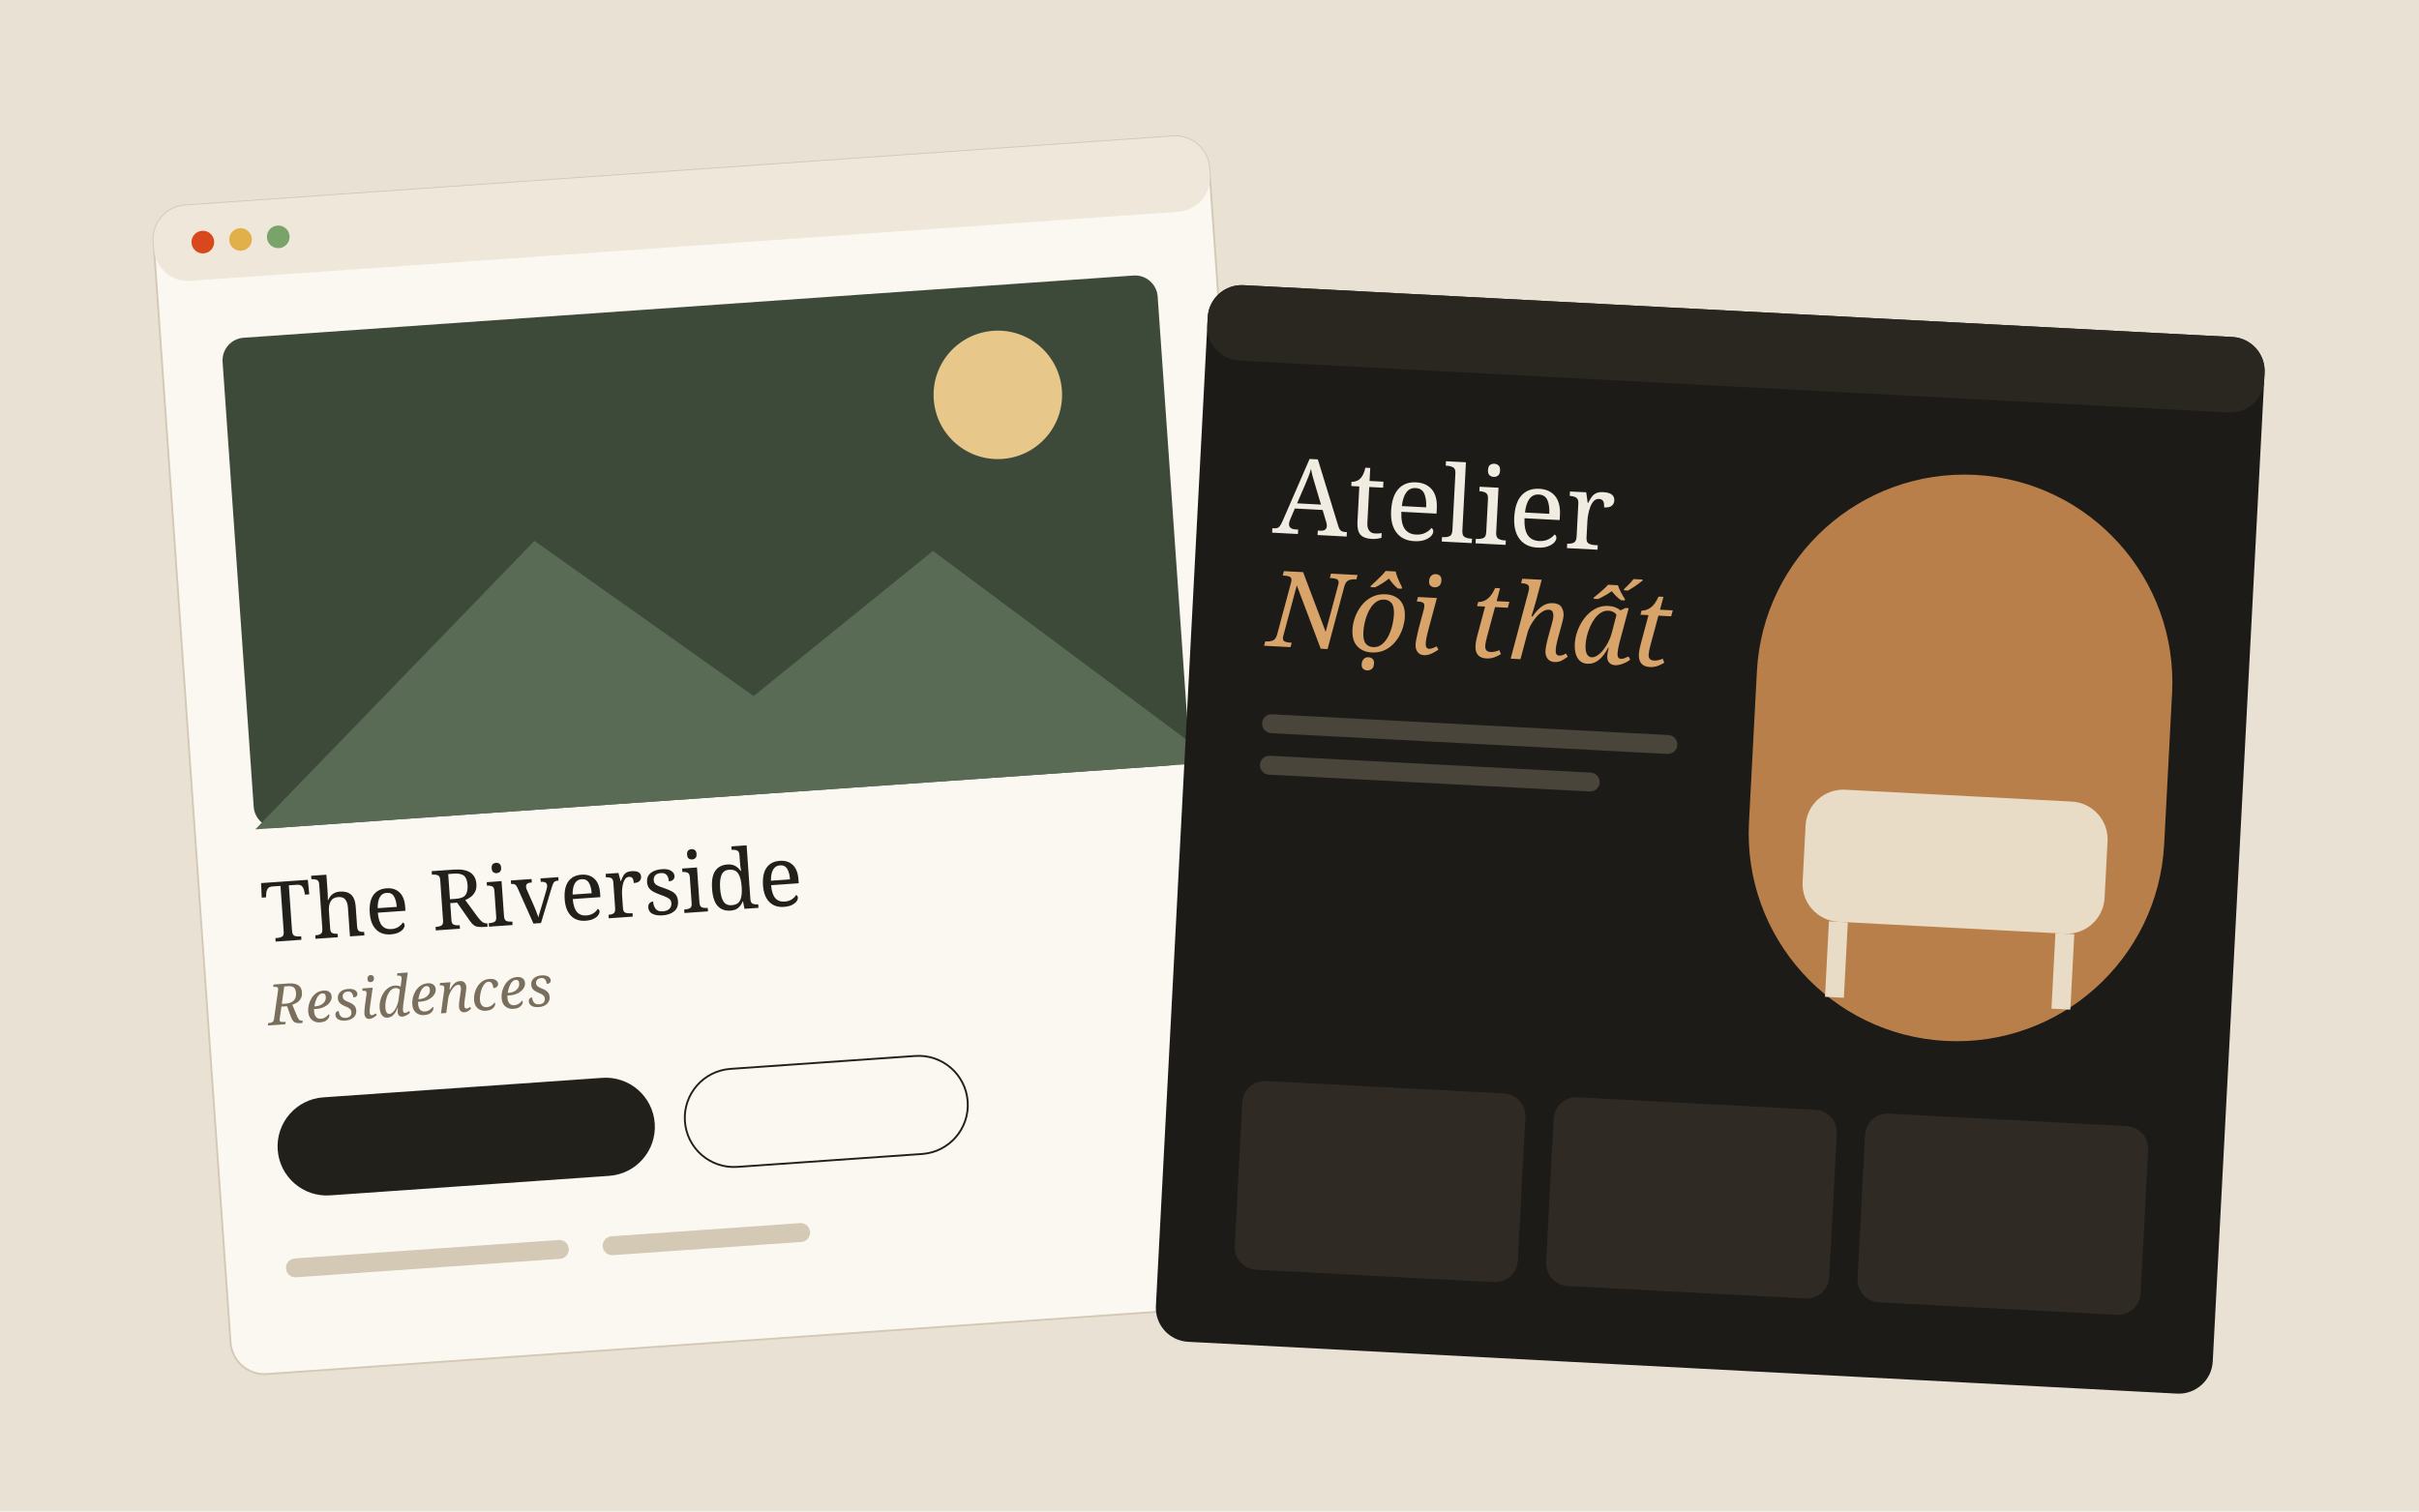
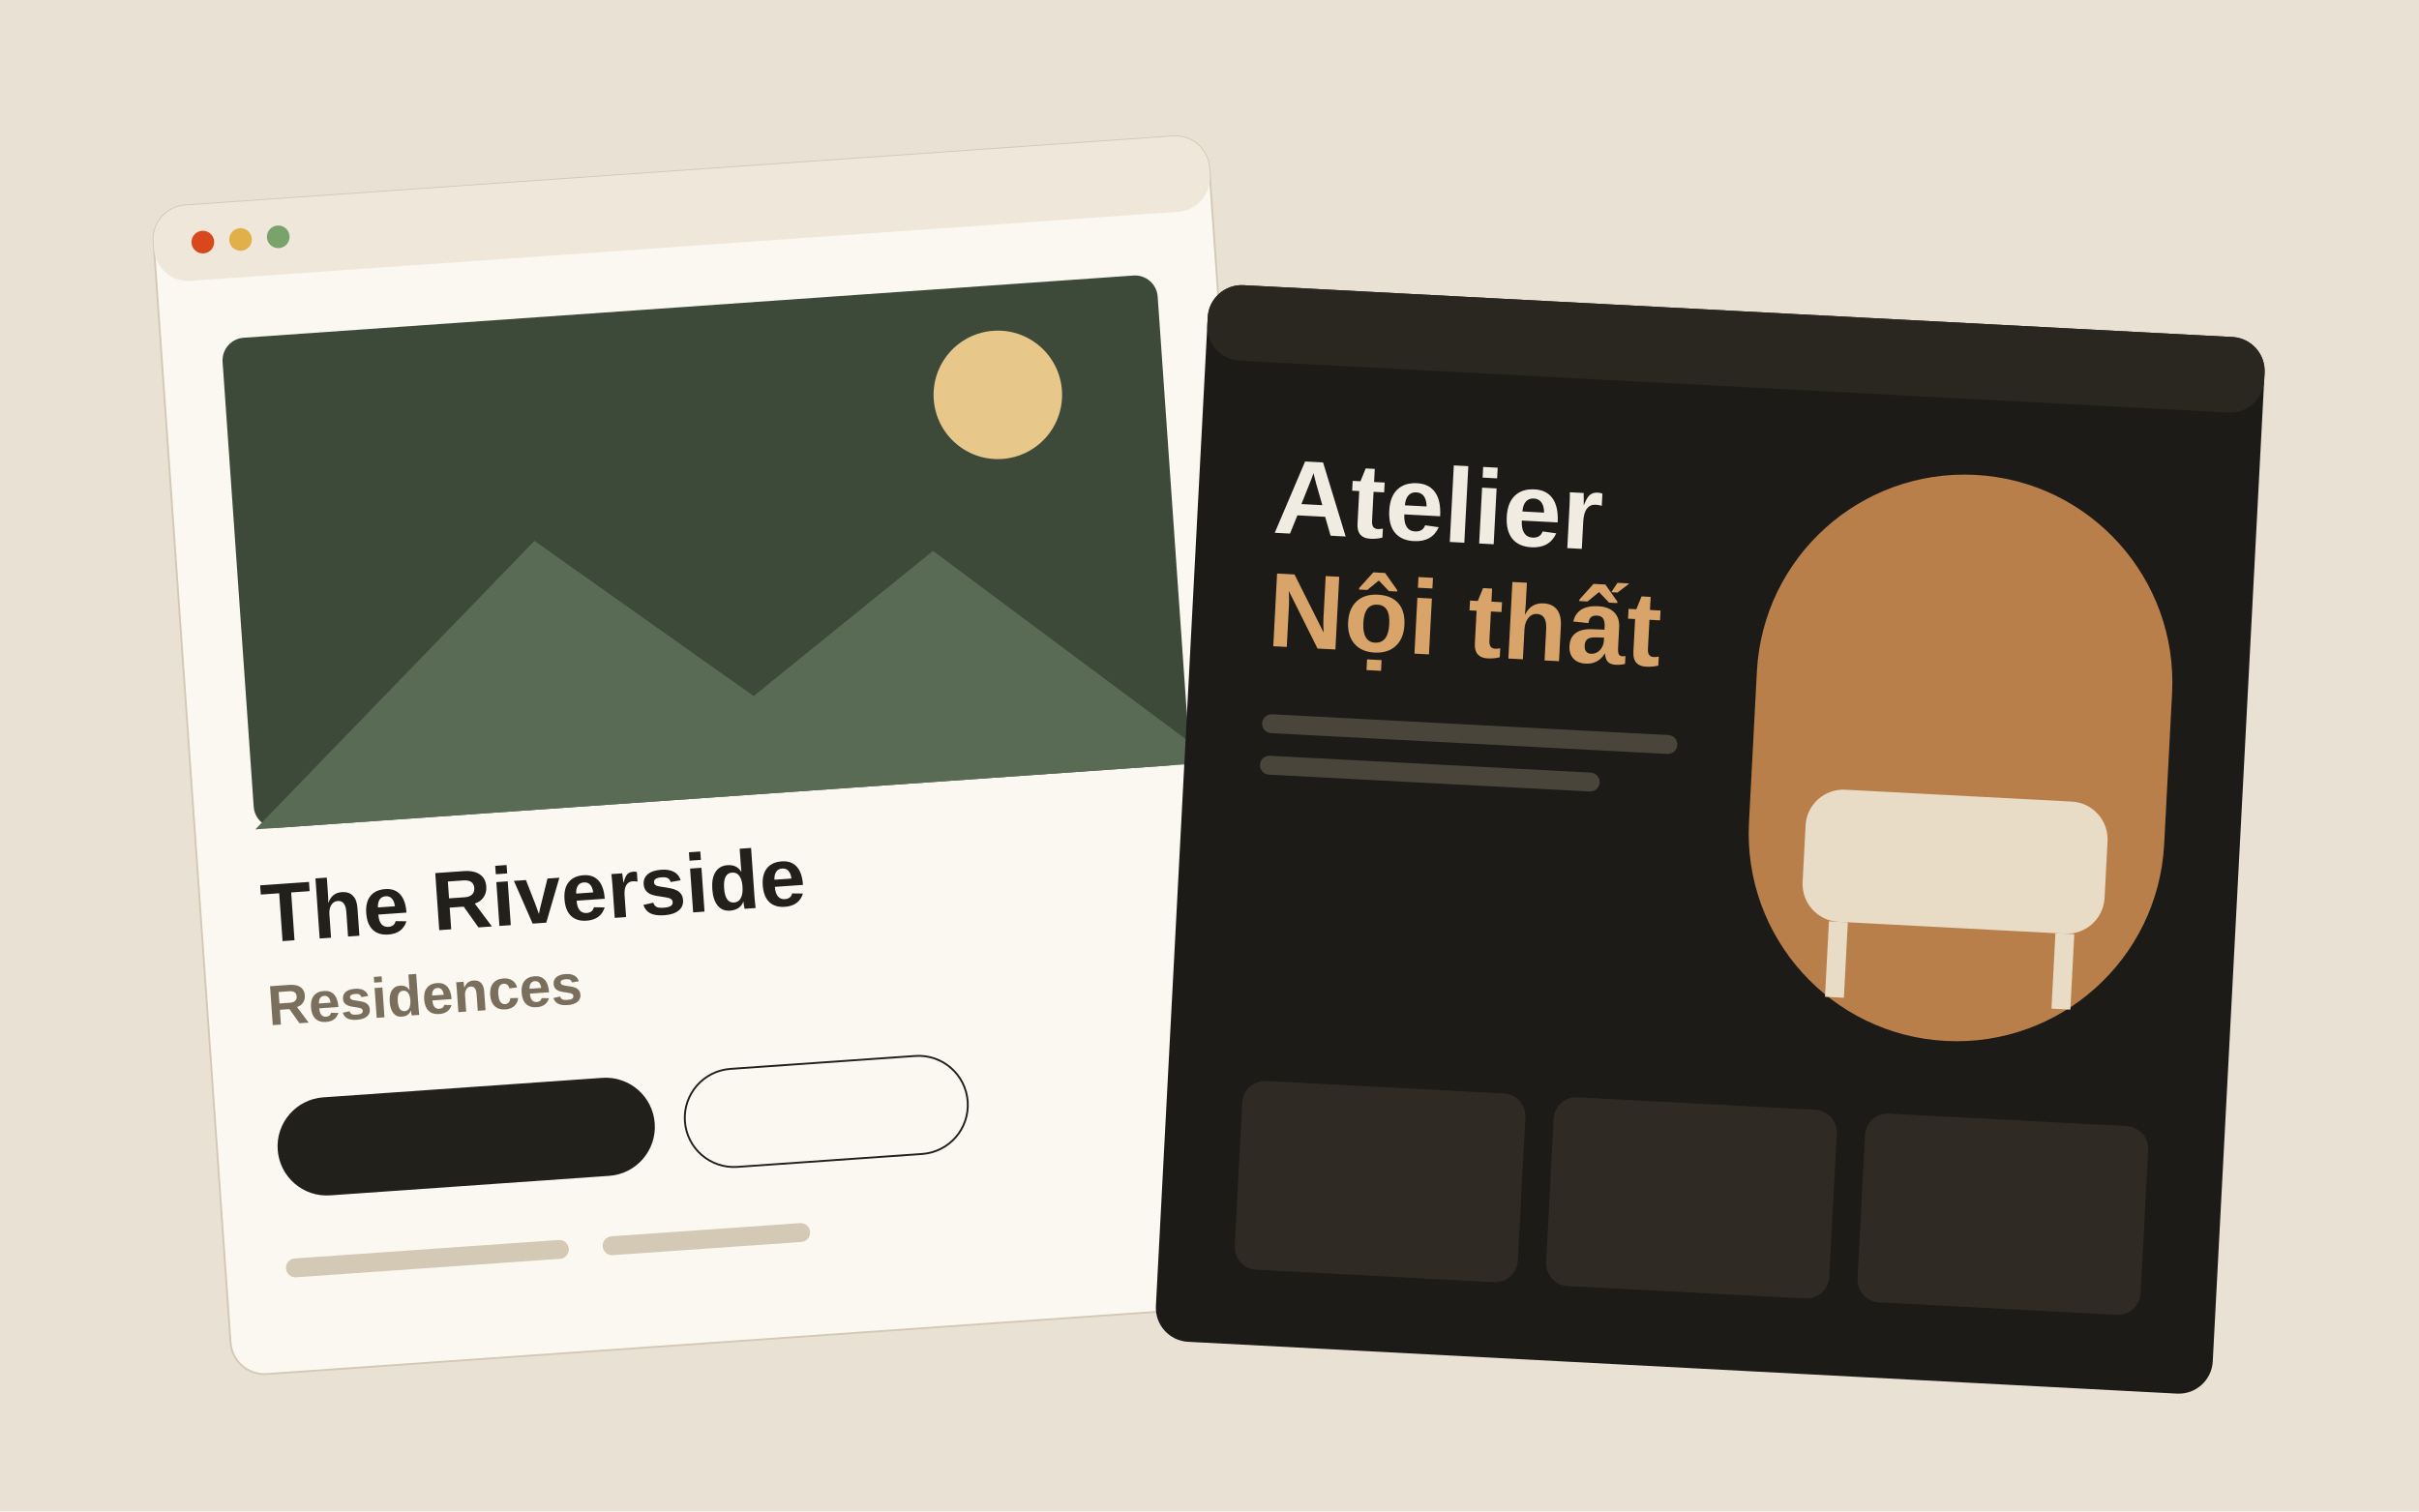
<svg xmlns="http://www.w3.org/2000/svg" viewBox="0 0 1280 800" width="1280" height="800">
  <rect width="1280" height="800" fill="#e9e2d4" />
  <g transform="translate(80 110) rotate(-4)">
    <rect width="560" height="620" rx="18" fill="#fbf8f2" stroke="#d3c9b5" />
    <rect width="560" height="40" rx="18" fill="#efe8da" />
    <circle cx="26" cy="20" r="6" fill="#d9481c" />
    <circle cx="46" cy="20" r="6" fill="#e2b04a" />
    <circle cx="66" cy="20" r="6" fill="#7aa36b" />
    <rect x="32" y="72" width="496" height="260" rx="12" fill="#3d4a3a" />
    <path d="M32 332 L190 190 L300 280 L400 210 L528 320 L528 332 Z" fill="#596b55" />
    <circle cx="440" cy="130" r="34" fill="#e7c88a" />
-     <text x="32" y="392" font-family="Georgia, serif" font-size="44" fill="#22201a">The Riverside</text>
-     <text x="32" y="436" font-family="Georgia, serif" font-style="italic" font-size="30" fill="#7a6f5c">Residences</text>
+     <text x="32" y="392" font-family="'Arial Narrow', Arial, sans-serif" font-weight="800" font-size="44" fill="#22201a">The Riverside</text>
+     <text x="32" y="436" font-family="'Arial Narrow', Arial, sans-serif" font-weight="800" font-size="30" fill="#7a6f5c">Residences</text>
    <rect x="32" y="476" width="200" height="52" rx="26" fill="#22201a" />
    <rect x="248" y="476" width="150" height="52" rx="26" fill="none" stroke="#22201a" />
    <rect x="32" y="560" width="150" height="10" rx="5" fill="#d3c9b5" />
    <rect x="200" y="560" width="110" height="10" rx="5" fill="#d3c9b5" />
  </g>
  <g transform="translate(640 150) rotate(3)">
    <rect width="560" height="560" rx="18" fill="#1d1b17" />
    <rect width="560" height="40" rx="18" fill="#2a2721" />
-     <text x="40" y="130" font-family="Georgia, serif" font-size="56" fill="#f1ece1">Atelier</text>
-     <text x="40" y="190" font-family="Georgia, serif" font-style="italic" font-size="56" fill="#d9a46a">Nội thất</text>
+     <text x="40" y="130" font-family="'Arial Narrow', Arial, sans-serif" font-weight="800" font-size="56" fill="#f1ece1">Atelier</text>
+     <text x="40" y="190" font-family="'Arial Narrow', Arial, sans-serif" font-weight="800" font-size="56" fill="#d9a46a">Nội thất</text>
    <rect x="40" y="226" width="220" height="10" rx="5" fill="#4a453b" />
    <rect x="40" y="248" width="180" height="10" rx="5" fill="#4a453b" />
    <rect x="300" y="80" width="220" height="300" rx="110" fill="#b97f4a" />
    <rect x="330" y="250" width="160" height="70" rx="20" fill="#e9dcc6" />
    <rect x="345" y="320" width="10" height="40" fill="#e9dcc6" />
    <rect x="465" y="320" width="10" height="40" fill="#e9dcc6" />
    <g fill="#2f2b24">
      <rect x="40" y="420" width="150" height="100" rx="12" />
      <rect x="205" y="420" width="150" height="100" rx="12" />
      <rect x="370" y="420" width="150" height="100" rx="12" />
    </g>
  </g>
</svg>
